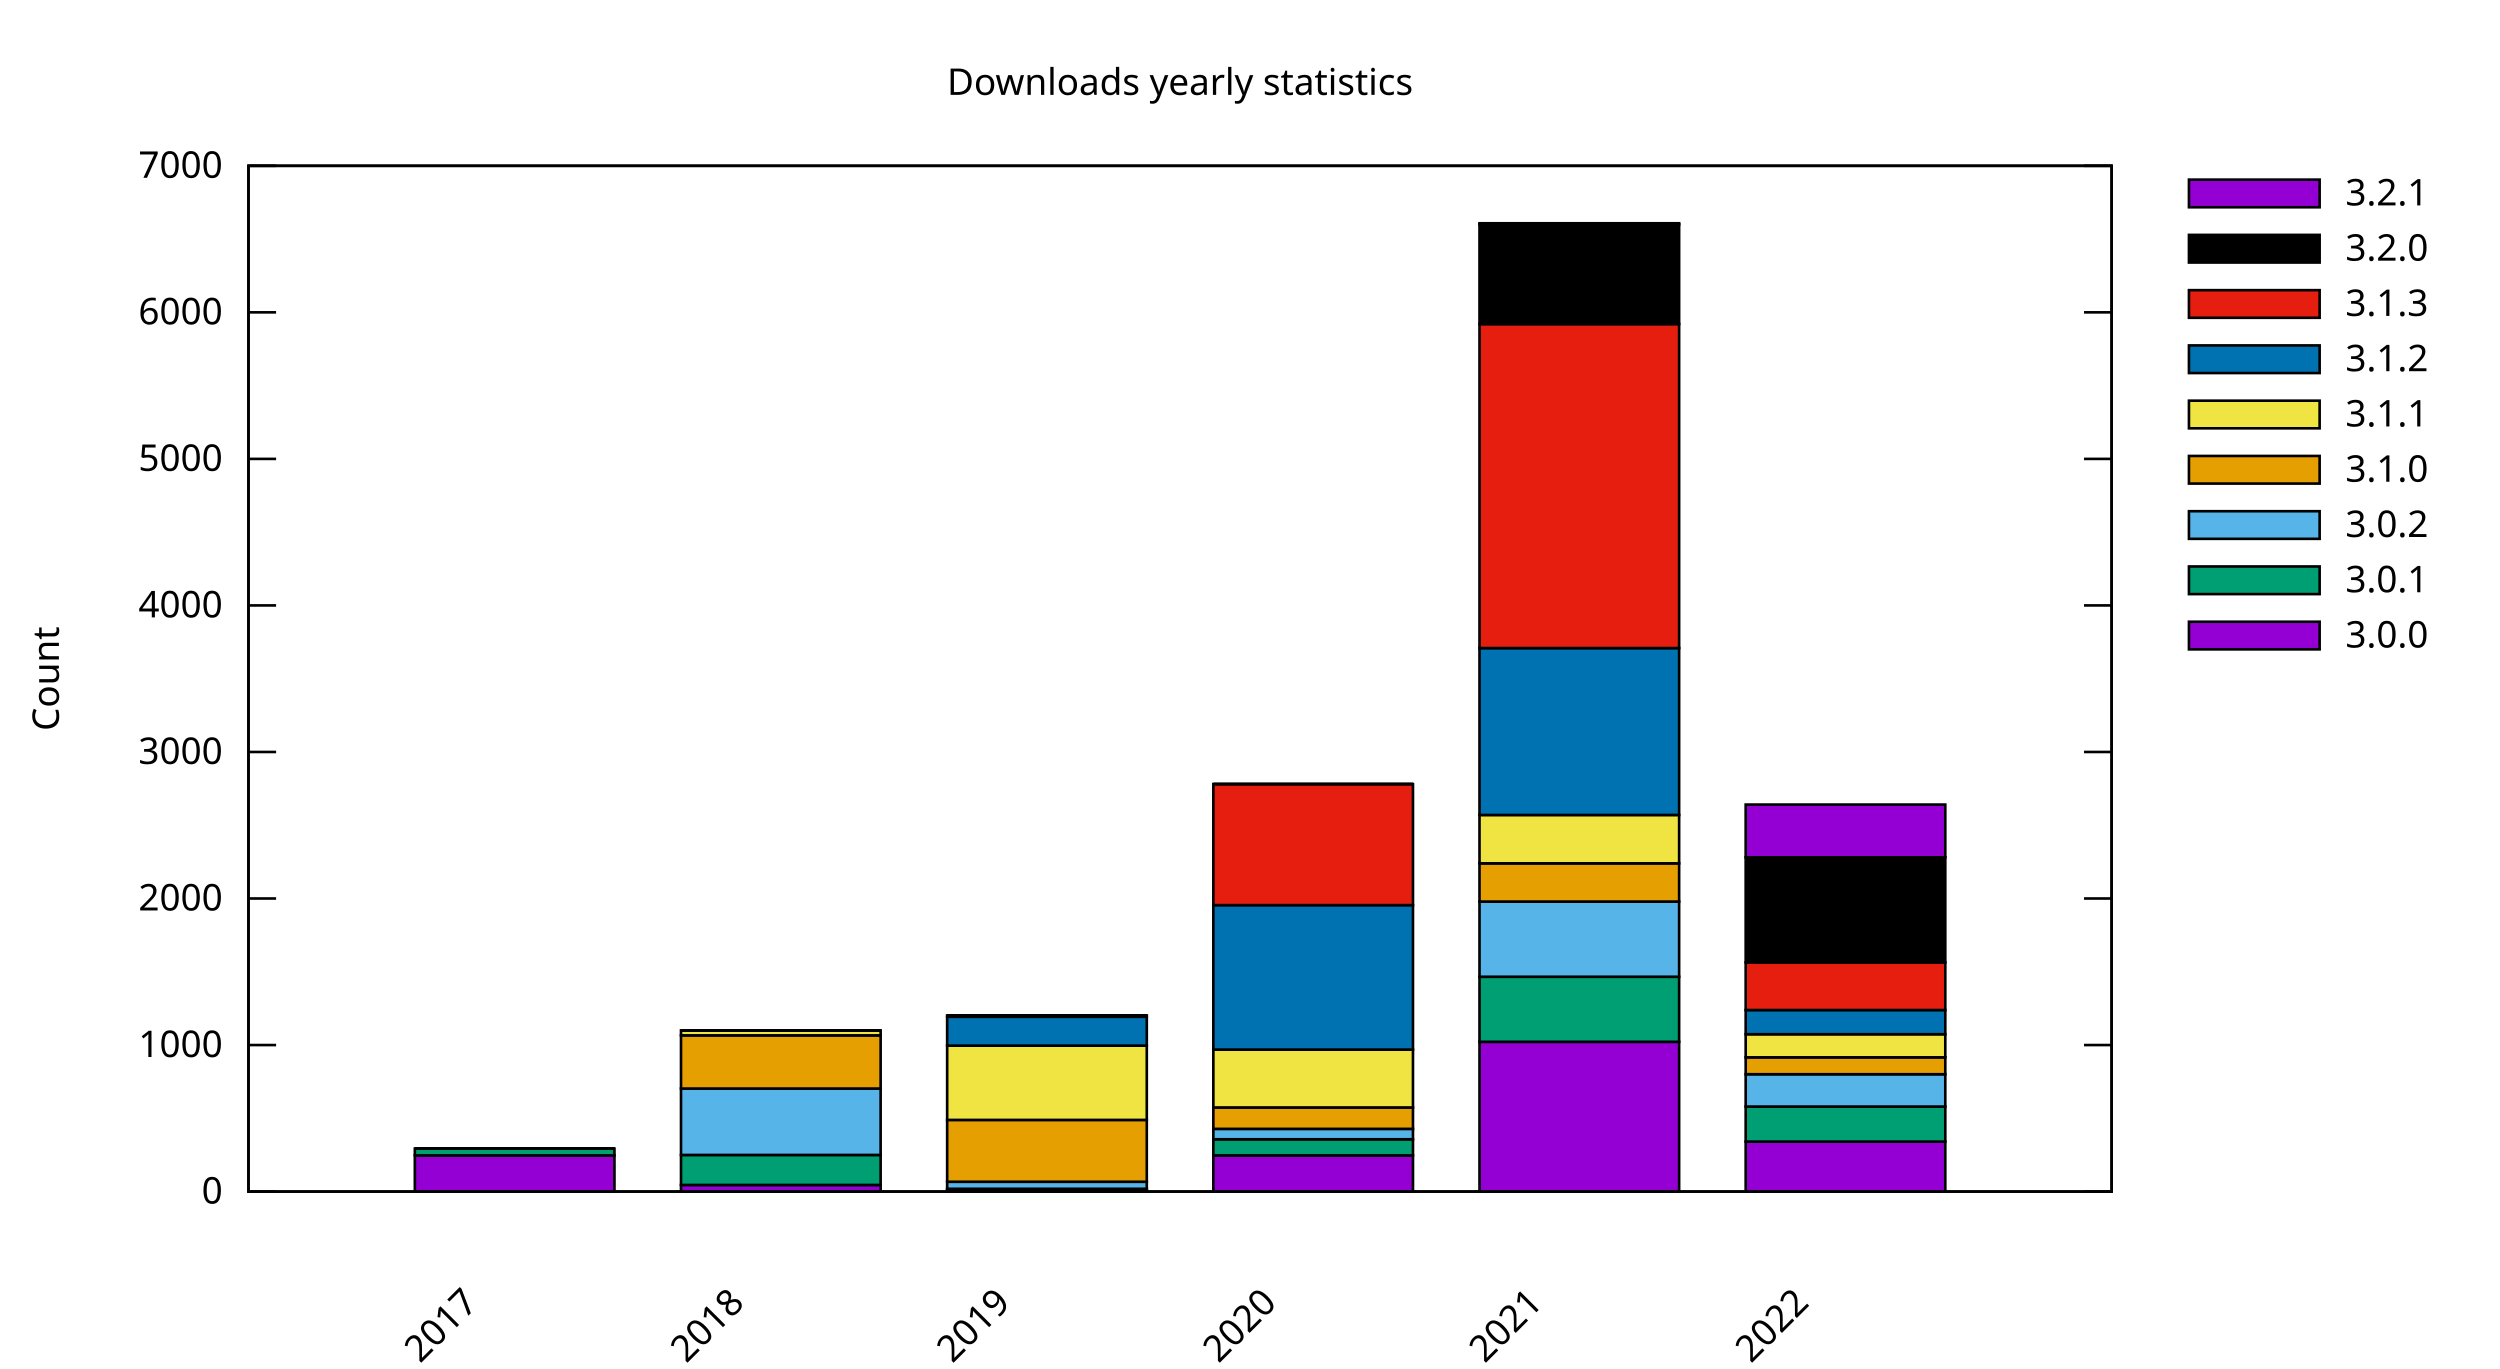
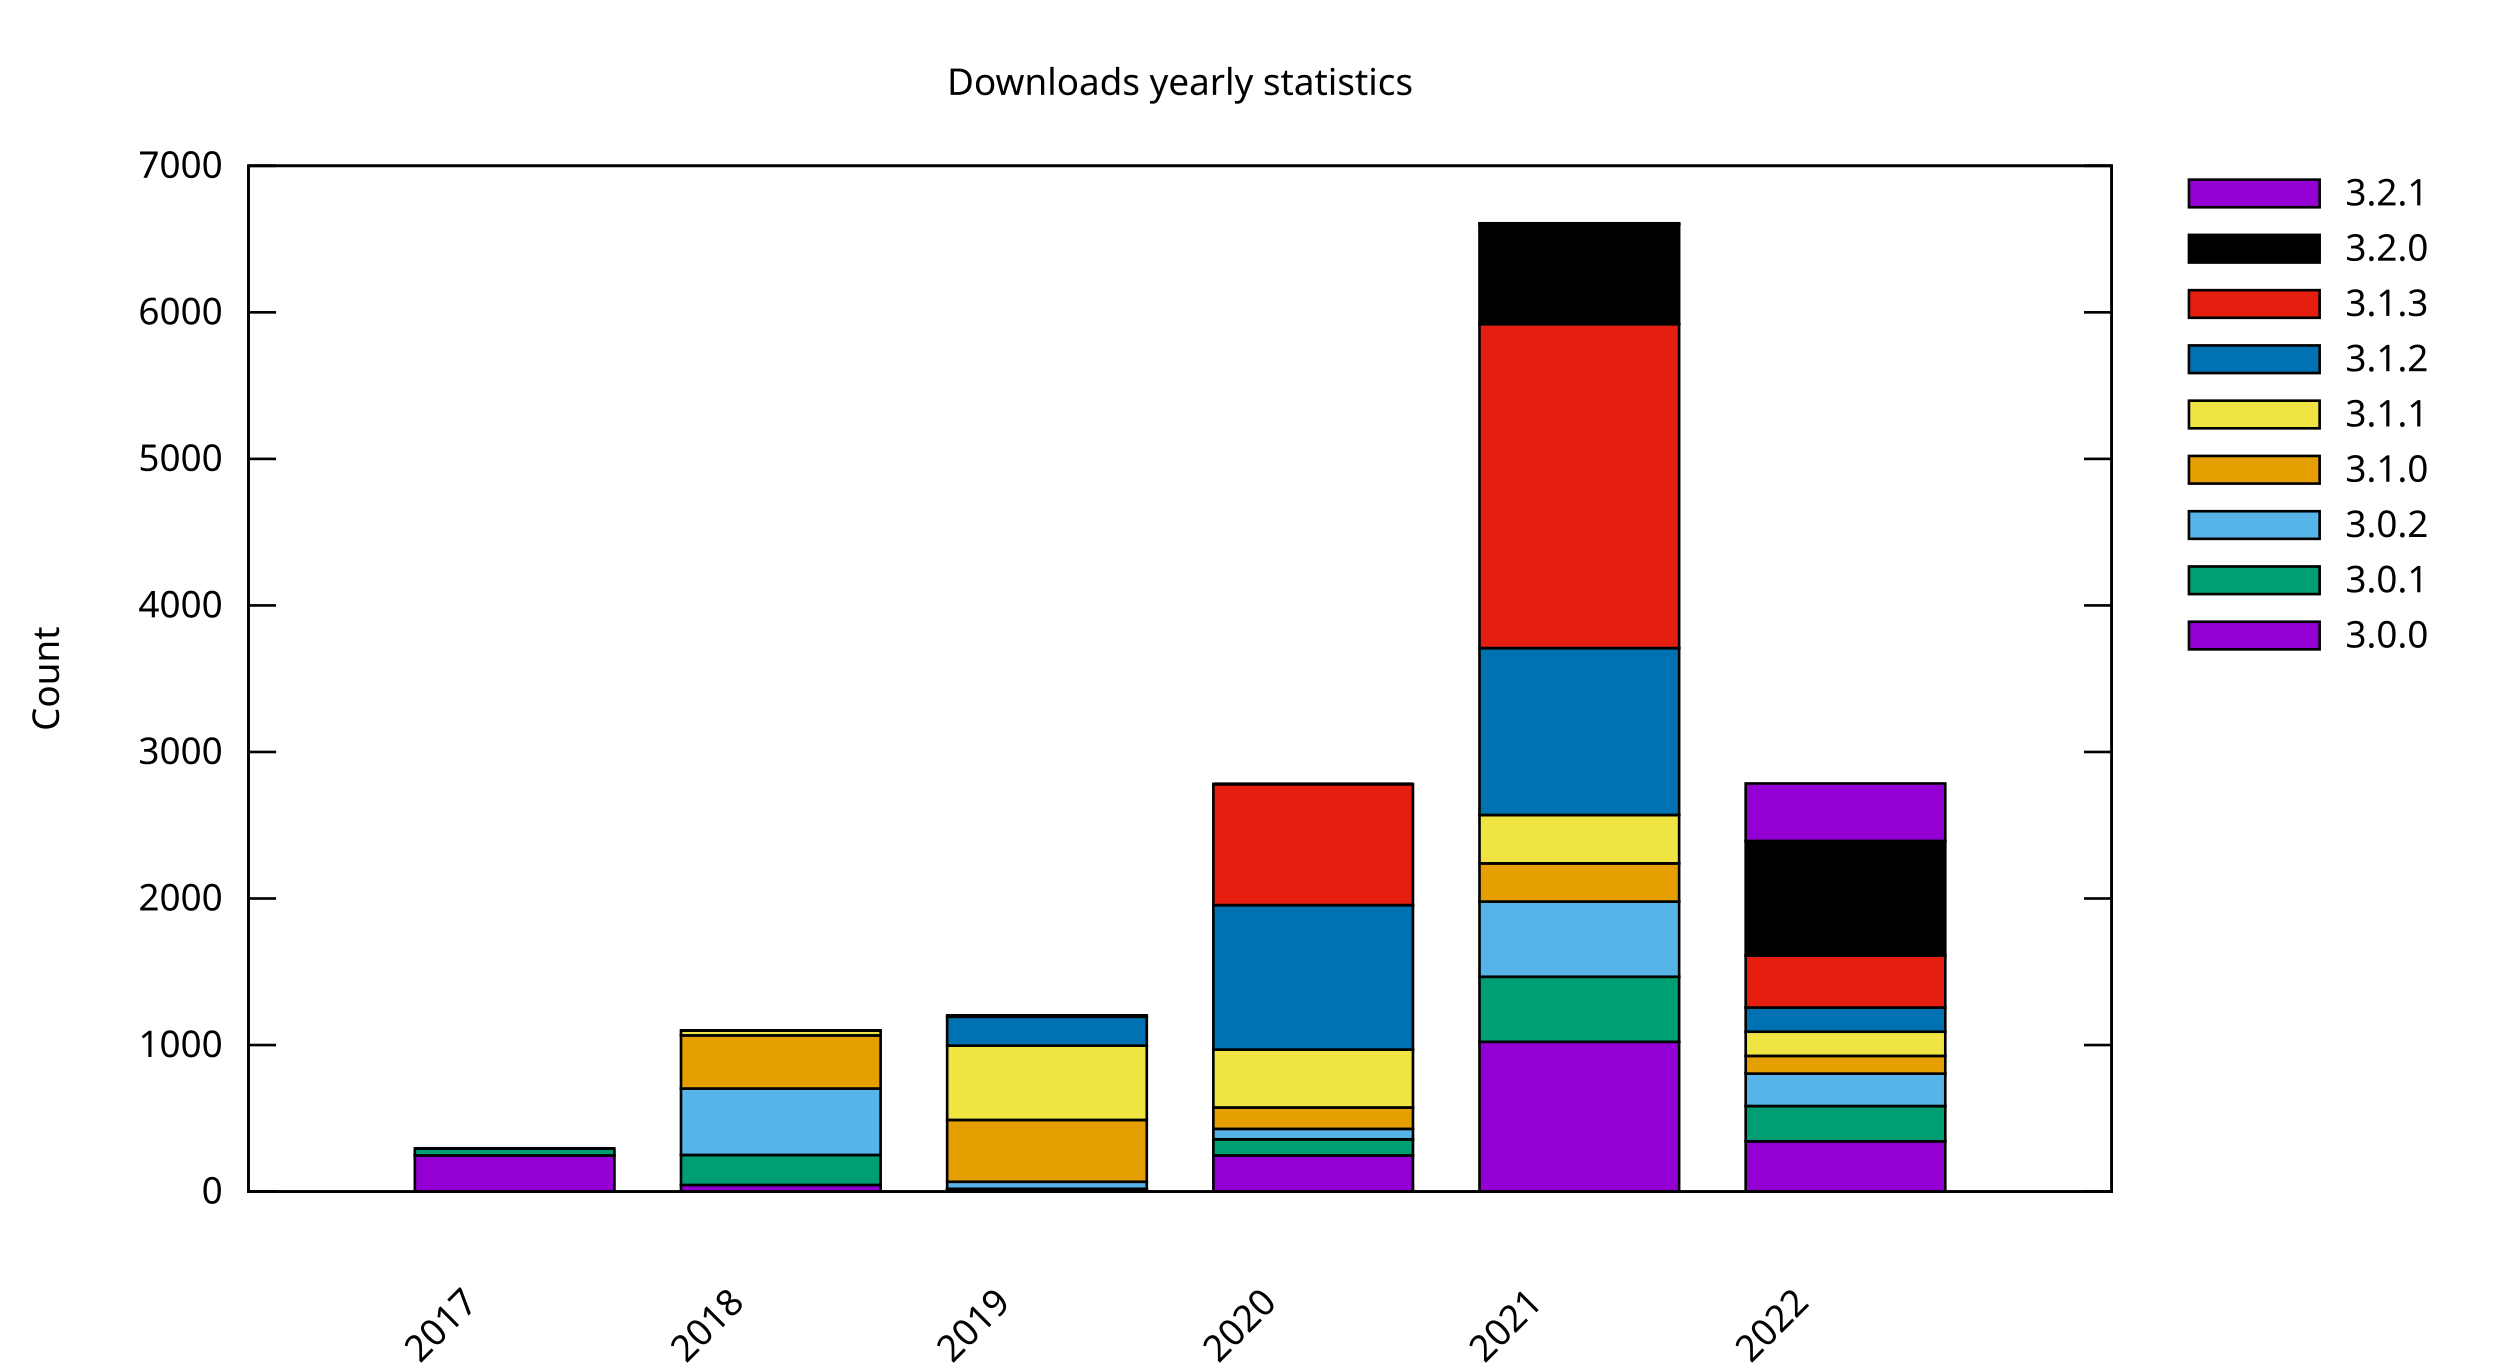
<svg xmlns="http://www.w3.org/2000/svg" xmlns:xlink="http://www.w3.org/1999/xlink" width="950" height="520" viewBox="0 0 950 520">
  <g id="gnuplot_canvas">
    <rect x="0" y="0" width="950" height="520" fill="none" />
    <defs>
      <circle id="gpDot" r="0.5" stroke-width="0.5" stroke="currentColor" />
      <path id="gpPt0" stroke-width="0.190" stroke="currentColor" d="M-1,0 h2 M0,-1 v2" />
      <path id="gpPt1" stroke-width="0.190" stroke="currentColor" d="M-1,-1 L1,1 M1,-1 L-1,1" />
      <path id="gpPt2" stroke-width="0.190" stroke="currentColor" d="M-1,0 L1,0 M0,-1 L0,1 M-1,-1 L1,1 M-1,1 L1,-1" />
      <rect id="gpPt3" stroke-width="0.190" stroke="currentColor" x="-1" y="-1" width="2" height="2" />
      <rect id="gpPt4" stroke-width="0.190" stroke="currentColor" fill="currentColor" x="-1" y="-1" width="2" height="2" />
      <circle id="gpPt5" stroke-width="0.190" stroke="currentColor" cx="0" cy="0" r="1" />
      <use xlink:href="#gpPt5" id="gpPt6" fill="currentColor" stroke="none" />
      <path id="gpPt7" stroke-width="0.190" stroke="currentColor" d="M0,-1.33 L-1.33,0.67 L1.33,0.67 z" />
      <use xlink:href="#gpPt7" id="gpPt8" fill="currentColor" stroke="none" />
      <use xlink:href="#gpPt7" id="gpPt9" stroke="currentColor" transform="rotate(180)" />
      <use xlink:href="#gpPt9" id="gpPt10" fill="currentColor" stroke="none" />
      <use xlink:href="#gpPt3" id="gpPt11" stroke="currentColor" transform="rotate(45)" />
      <use xlink:href="#gpPt11" id="gpPt12" fill="currentColor" stroke="none" />
      <path id="gpPt13" stroke-width="0.190" stroke="currentColor" d="M0,1.330 L1.265,0.411 L0.782,-1.067 L-0.782,-1.076 L-1.265,0.411 z" />
      <use xlink:href="#gpPt13" id="gpPt14" fill="currentColor" stroke="none" />
      <filter id="textbox" filterUnits="objectBoundingBox" x="0" y="0" height="1" width="1">
        <feFlood flood-color="white" flood-opacity="1" result="bgnd" />
        <feComposite in="SourceGraphic" in2="bgnd" operator="atop" />
      </filter>
      <filter id="greybox" filterUnits="objectBoundingBox" x="0" y="0" height="1" width="1">
        <feFlood flood-color="lightgrey" flood-opacity="1" result="grey" />
        <feComposite in="SourceGraphic" in2="grey" operator="atop" />
      </filter>
    </defs>
    <g fill="none" color="white" stroke="currentColor" stroke-width="1.00" stroke-linecap="butt" stroke-linejoin="miter">
</g>
    <g fill="none" color="black" stroke="currentColor" stroke-width="1.00" stroke-linecap="butt" stroke-linejoin="miter">
      <path stroke="black" d="M94.42,452.80 L104.92,452.80 M802.43,452.80 L791.93,452.80  " />
      <g transform="translate(84.63,457.35)" stroke="none" fill="black" font-family="Verdana" font-size="14.00" text-anchor="end">
        <text>
          <tspan font-family="Verdana"> 0</tspan>
        </text>
      </g>
    </g>
    <g fill="none" color="black" stroke="currentColor" stroke-width="1.00" stroke-linecap="butt" stroke-linejoin="miter">
      <path stroke="black" d="M94.42,397.12 L104.92,397.12 M802.43,397.12 L791.93,397.12  " />
      <g transform="translate(84.63,401.67)" stroke="none" fill="black" font-family="Verdana" font-size="14.00" text-anchor="end">
        <text>
          <tspan font-family="Verdana"> 1000</tspan>
        </text>
      </g>
    </g>
    <g fill="none" color="black" stroke="currentColor" stroke-width="1.00" stroke-linecap="butt" stroke-linejoin="miter">
      <path stroke="black" d="M94.42,341.43 L104.92,341.43 M802.43,341.43 L791.93,341.43  " />
      <g transform="translate(84.63,345.98)" stroke="none" fill="black" font-family="Verdana" font-size="14.00" text-anchor="end">
        <text>
          <tspan font-family="Verdana"> 2000</tspan>
        </text>
      </g>
    </g>
    <g fill="none" color="black" stroke="currentColor" stroke-width="1.00" stroke-linecap="butt" stroke-linejoin="miter">
      <path stroke="black" d="M94.42,285.75 L104.92,285.75 M802.43,285.75 L791.93,285.75  " />
      <g transform="translate(84.63,290.30)" stroke="none" fill="black" font-family="Verdana" font-size="14.00" text-anchor="end">
        <text>
          <tspan font-family="Verdana"> 3000</tspan>
        </text>
      </g>
    </g>
    <g fill="none" color="black" stroke="currentColor" stroke-width="1.00" stroke-linecap="butt" stroke-linejoin="miter">
      <path stroke="black" d="M94.42,230.06 L104.92,230.06 M802.43,230.06 L791.93,230.06  " />
      <g transform="translate(84.63,234.61)" stroke="none" fill="black" font-family="Verdana" font-size="14.00" text-anchor="end">
        <text>
          <tspan font-family="Verdana"> 4000</tspan>
        </text>
      </g>
    </g>
    <g fill="none" color="black" stroke="currentColor" stroke-width="1.00" stroke-linecap="butt" stroke-linejoin="miter">
      <path stroke="black" d="M94.42,174.38 L104.92,174.38 M802.43,174.38 L791.93,174.38  " />
      <g transform="translate(84.63,178.93)" stroke="none" fill="black" font-family="Verdana" font-size="14.00" text-anchor="end">
        <text>
          <tspan font-family="Verdana"> 5000</tspan>
        </text>
      </g>
    </g>
    <g fill="none" color="black" stroke="currentColor" stroke-width="1.00" stroke-linecap="butt" stroke-linejoin="miter">
      <path stroke="black" d="M94.42,118.69 L104.92,118.69 M802.43,118.69 L791.93,118.69  " />
      <g transform="translate(84.63,123.24)" stroke="none" fill="black" font-family="Verdana" font-size="14.00" text-anchor="end">
        <text>
          <tspan font-family="Verdana"> 6000</tspan>
        </text>
      </g>
    </g>
    <g fill="none" color="black" stroke="currentColor" stroke-width="1.00" stroke-linecap="butt" stroke-linejoin="miter">
      <path stroke="black" d="M94.42,63.01 L104.92,63.01 M802.43,63.01 L791.93,63.01  " />
      <g transform="translate(84.63,67.56)" stroke="none" fill="black" font-family="Verdana" font-size="14.00" text-anchor="end">
        <text>
          <tspan font-family="Verdana"> 7000</tspan>
        </text>
      </g>
    </g>
    <g fill="none" color="black" stroke="currentColor" stroke-width="1.00" stroke-linecap="butt" stroke-linejoin="miter">
      <path stroke="black" d="M195.56,452.80 M195.56,63.01  " />
      <g transform="translate(159.61,518.31) rotate(-45)" stroke="none" fill="black" font-family="Verdana" font-size="14.00" text-anchor="start">
        <text>
          <tspan font-family="Verdana">2017</tspan>
        </text>
      </g>
    </g>
    <g fill="none" color="black" stroke="currentColor" stroke-width="1.00" stroke-linecap="butt" stroke-linejoin="miter">
      <path stroke="black" d="M296.71,452.80 M296.71,63.01  " />
      <g transform="translate(260.76,518.31) rotate(-45)" stroke="none" fill="black" font-family="Verdana" font-size="14.00" text-anchor="start">
        <text>
          <tspan font-family="Verdana">2018</tspan>
        </text>
      </g>
    </g>
    <g fill="none" color="black" stroke="currentColor" stroke-width="1.00" stroke-linecap="butt" stroke-linejoin="miter">
      <path stroke="black" d="M397.85,452.80 M397.85,63.01  " />
      <g transform="translate(361.90,518.31) rotate(-45)" stroke="none" fill="black" font-family="Verdana" font-size="14.00" text-anchor="start">
        <text>
          <tspan font-family="Verdana">2019</tspan>
        </text>
      </g>
    </g>
    <g fill="none" color="black" stroke="currentColor" stroke-width="1.00" stroke-linecap="butt" stroke-linejoin="miter">
      <path stroke="black" d="M499.00,452.80 M499.00,63.01  " />
      <g transform="translate(463.05,518.31) rotate(-45)" stroke="none" fill="black" font-family="Verdana" font-size="14.00" text-anchor="start">
        <text>
          <tspan font-family="Verdana">2020</tspan>
        </text>
      </g>
    </g>
    <g fill="none" color="black" stroke="currentColor" stroke-width="1.00" stroke-linecap="butt" stroke-linejoin="miter">
      <path stroke="black" d="M600.14,452.80 M600.14,63.01  " />
      <g transform="translate(564.19,518.31) rotate(-45)" stroke="none" fill="black" font-family="Verdana" font-size="14.00" text-anchor="start">
        <text>
          <tspan font-family="Verdana">2021</tspan>
        </text>
      </g>
    </g>
    <g fill="none" color="black" stroke="currentColor" stroke-width="1.00" stroke-linecap="butt" stroke-linejoin="miter">
      <path stroke="black" d="M701.29,452.80 M701.29,63.01  " />
      <g transform="translate(665.34,518.31) rotate(-45)" stroke="none" fill="black" font-family="Verdana" font-size="14.00" text-anchor="start">
        <text>
          <tspan font-family="Verdana">2022</tspan>
        </text>
      </g>
    </g>
    <g fill="none" color="black" stroke="currentColor" stroke-width="1.00" stroke-linecap="butt" stroke-linejoin="miter">
</g>
    <g fill="none" color="black" stroke="currentColor" stroke-width="1.00" stroke-linecap="butt" stroke-linejoin="miter">
      <path stroke="black" d="M94.42,63.01 L94.42,452.80 L802.43,452.80 L802.43,63.01 L94.42,63.01 Z  " />
    </g>
    <g fill="none" color="black" stroke="currentColor" stroke-width="1.00" stroke-linecap="butt" stroke-linejoin="miter">
      <g transform="translate(22.38,257.91) rotate(270)" stroke="none" fill="black" font-family="Verdana" font-size="14.00" text-anchor="middle">
        <text>
          <tspan font-family="Verdana">Count</tspan>
        </text>
      </g>
    </g>
    <g fill="none" color="black" stroke="currentColor" stroke-width="1.00" stroke-linecap="butt" stroke-linejoin="miter">
      <g transform="translate(448.42,509.85)" stroke="none" fill="black" font-family="Verdana" font-size="14.00" text-anchor="middle">
        <text>
          <tspan font-family="Verdana"> </tspan>
        </text>
      </g>
    </g>
    <g fill="none" color="black" stroke="currentColor" stroke-width="1.00" stroke-linecap="butt" stroke-linejoin="miter">
</g>
    <g id="gnuplot_plot_1">
      <g fill="none" color="black" stroke="currentColor" stroke-width="1.00" stroke-linecap="butt" stroke-linejoin="miter">
        <g transform="translate(891.25,246.06)" stroke="none" fill="black" font-family="Verdana" font-size="14.00" text-anchor="start">
          <text>
            <tspan font-family="Verdana">3.0.0</tspan>
          </text>
        </g>
      </g>
      <g fill="none" color="black" stroke="currentColor" stroke-width="1.00" stroke-linecap="butt" stroke-linejoin="miter">
        <g stroke="none" shape-rendering="crispEdges">
          <polygon fill="rgb(148,   0, 211)" points="831.80,246.76 881.46,246.76 881.46,236.26 831.80,236.26 " />
        </g>
        <path stroke="black" d="M831.80,246.76 L881.46,246.76 L881.46,236.26 L831.80,236.26 L831.80,246.76 Z  " />
      </g>
      <g fill="none" color="black" stroke="currentColor" stroke-width="1.00" stroke-linecap="butt" stroke-linejoin="miter">
        <g stroke="none" shape-rendering="crispEdges">
          <polygon fill="rgb(148,   0, 211)" points="157.64,452.80 233.50,452.80 233.50,439.04 157.64,439.04 " />
        </g>
        <path stroke="black" d="M157.64,452.80 L157.64,439.05 L233.49,439.05 L233.49,452.80 L157.64,452.80 Z  " />
      </g>
      <g fill="none" color="black" stroke="currentColor" stroke-width="1.00" stroke-linecap="butt" stroke-linejoin="miter">
        <g stroke="none" shape-rendering="crispEdges">
          <polygon fill="rgb(148,   0, 211)" points="258.78,452.80 334.65,452.80 334.65,450.28 258.78,450.28 " />
        </g>
        <path stroke="black" d="M258.78,452.80 L258.78,450.29 L334.64,450.29 L334.64,452.80 L258.78,452.80 Z  " />
      </g>
      <g fill="none" color="black" stroke="currentColor" stroke-width="1.00" stroke-linecap="butt" stroke-linejoin="miter">
        <g stroke="none" shape-rendering="crispEdges">
          <polygon fill="rgb(148,   0, 211)" points="359.92,452.80 435.79,452.80 435.79,452.23 359.92,452.23 " />
        </g>
        <path stroke="black" d="M359.92,452.80 L359.92,452.24 L435.78,452.24 L435.78,452.80 L359.92,452.80 Z  " />
      </g>
      <g fill="none" color="black" stroke="currentColor" stroke-width="1.00" stroke-linecap="butt" stroke-linejoin="miter">
        <g stroke="none" shape-rendering="crispEdges">
          <polygon fill="rgb(148,   0, 211)" points="461.07,452.80 536.94,452.80 536.94,439.04 461.07,439.04 " />
        </g>
        <path stroke="black" d="M461.07,452.80 L461.07,439.05 L536.93,439.05 L536.93,452.80 L461.07,452.80 Z  " />
      </g>
      <g fill="none" color="black" stroke="currentColor" stroke-width="1.00" stroke-linecap="butt" stroke-linejoin="miter">
        <g stroke="none" shape-rendering="crispEdges">
          <polygon fill="rgb(148,   0, 211)" points="562.21,452.80 638.08,452.80 638.08,395.88 562.21,395.88 " />
        </g>
        <path stroke="black" d="M562.21,452.80 L562.21,395.89 L638.07,395.89 L638.07,452.80 L562.21,452.80 Z  " />
      </g>
      <g fill="none" color="black" stroke="currentColor" stroke-width="1.00" stroke-linecap="butt" stroke-linejoin="miter">
        <g stroke="none" shape-rendering="crispEdges">
-           <polygon fill="rgb(148,   0, 211)" points="663.36,452.80 739.22,452.80 739.22,433.80 663.36,433.80 " />
-         </g>
-         <path stroke="black" d="M663.36,452.80 L663.36,433.81 L739.21,433.81 L739.21,452.80 L663.36,452.80 Z  " />
+           <polygon fill="rgb(148,   0, 211)" points="663.36,452.80 739.22,452.80 739.22,433.69 663.36,433.69 " />
+         </g>
+         <path stroke="black" d="M663.36,452.80 L663.36,433.70 L739.21,433.70 L739.21,452.80 L663.36,452.80 Z  " />
      </g>
      <g fill="none" color="black" stroke="currentColor" stroke-width="1.00" stroke-linecap="butt" stroke-linejoin="miter">
</g>
    </g>
    <g id="gnuplot_plot_2">
      <g fill="none" color="black" stroke="currentColor" stroke-width="1.00" stroke-linecap="butt" stroke-linejoin="miter">
        <g transform="translate(891.25,225.06)" stroke="none" fill="black" font-family="Verdana" font-size="14.00" text-anchor="start">
          <text>
            <tspan font-family="Verdana">3.0.1</tspan>
          </text>
        </g>
      </g>
      <g fill="none" color="black" stroke="currentColor" stroke-width="1.00" stroke-linecap="butt" stroke-linejoin="miter">
        <g stroke="none" shape-rendering="crispEdges">
          <polygon fill="rgb(  0, 158, 115)" points="831.80,225.76 881.46,225.76 881.46,215.26 831.80,215.26 " />
        </g>
        <path stroke="black" d="M831.80,225.76 L881.46,225.76 L881.46,215.26 L831.80,215.26 L831.80,225.76 Z  " />
      </g>
      <g fill="none" color="black" stroke="currentColor" stroke-width="1.00" stroke-linecap="butt" stroke-linejoin="miter">
        <g stroke="none" shape-rendering="crispEdges">
          <polygon fill="rgb(  0, 158, 115)" points="157.64,439.05 233.50,439.05 233.50,436.47 157.64,436.47 " />
        </g>
        <path stroke="black" d="M157.64,439.05 L157.64,436.48 L233.49,436.48 L233.49,439.05 L157.64,439.05 Z  " />
      </g>
      <g fill="none" color="black" stroke="currentColor" stroke-width="1.00" stroke-linecap="butt" stroke-linejoin="miter">
        <g stroke="none" shape-rendering="crispEdges">
          <polygon fill="rgb(  0, 158, 115)" points="258.78,450.29 334.65,450.29 334.65,438.87 258.78,438.87 " />
        </g>
        <path stroke="black" d="M258.78,450.29 L258.78,438.88 L334.64,438.88 L334.64,450.29 L258.78,450.29 Z  " />
      </g>
      <g fill="none" color="black" stroke="currentColor" stroke-width="1.00" stroke-linecap="butt" stroke-linejoin="miter">
        <g stroke="none" shape-rendering="crispEdges">
          <polygon fill="rgb(  0, 158, 115)" points="359.92,452.24 435.79,452.24 435.79,451.73 359.92,451.73 " />
        </g>
        <path stroke="black" d="M359.92,452.24 L359.92,451.74 L435.78,451.74 L435.78,452.24 L359.92,452.24 Z  " />
      </g>
      <g fill="none" color="black" stroke="currentColor" stroke-width="1.00" stroke-linecap="butt" stroke-linejoin="miter">
        <g stroke="none" shape-rendering="crispEdges">
          <polygon fill="rgb(  0, 158, 115)" points="461.07,439.05 536.94,439.05 536.94,432.91 461.07,432.91 " />
        </g>
        <path stroke="black" d="M461.07,439.05 L461.07,432.92 L536.93,432.92 L536.93,439.05 L461.07,439.05 Z  " />
      </g>
      <g fill="none" color="black" stroke="currentColor" stroke-width="1.00" stroke-linecap="butt" stroke-linejoin="miter">
        <g stroke="none" shape-rendering="crispEdges">
          <polygon fill="rgb(  0, 158, 115)" points="562.21,395.89 638.08,395.89 638.08,371.16 562.21,371.16 " />
        </g>
        <path stroke="black" d="M562.21,395.89 L562.21,371.17 L638.07,371.17 L638.07,395.89 L562.21,395.89 Z  " />
      </g>
      <g fill="none" color="black" stroke="currentColor" stroke-width="1.00" stroke-linecap="butt" stroke-linejoin="miter">
        <g stroke="none" shape-rendering="crispEdges">
-           <polygon fill="rgb(  0, 158, 115)" points="663.36,433.81 739.22,433.81 739.22,420.49 663.36,420.49 " />
-         </g>
-         <path stroke="black" d="M663.36,433.81 L663.36,420.50 L739.21,420.50 L739.21,433.81 L663.36,433.81 Z  " />
+           <polygon fill="rgb(  0, 158, 115)" points="663.36,433.70 739.22,433.70 739.22,420.27 663.36,420.27 " />
+         </g>
+         <path stroke="black" d="M663.36,433.70 L663.36,420.28 L739.21,420.28 L739.21,433.70 L663.36,433.70 Z  " />
      </g>
      <g fill="none" color="black" stroke="currentColor" stroke-width="1.00" stroke-linecap="butt" stroke-linejoin="miter">
</g>
    </g>
    <g id="gnuplot_plot_3">
      <g fill="none" color="black" stroke="currentColor" stroke-width="1.00" stroke-linecap="butt" stroke-linejoin="miter">
        <g transform="translate(891.25,204.06)" stroke="none" fill="black" font-family="Verdana" font-size="14.00" text-anchor="start">
          <text>
            <tspan font-family="Verdana">3.0.2</tspan>
          </text>
        </g>
      </g>
      <g fill="none" color="black" stroke="currentColor" stroke-width="1.00" stroke-linecap="butt" stroke-linejoin="miter">
        <g stroke="none" shape-rendering="crispEdges">
          <polygon fill="rgb( 86, 180, 233)" points="831.80,204.76 881.46,204.76 881.46,194.26 831.80,194.26 " />
        </g>
        <path stroke="black" d="M831.80,204.76 L881.46,204.76 L881.46,194.26 L831.80,194.26 L831.80,204.76 Z  " />
      </g>
      <g fill="none" color="black" stroke="currentColor" stroke-width="1.00" stroke-linecap="butt" stroke-linejoin="miter">
        <g stroke="none" shape-rendering="crispEdges">
          <polygon fill="rgb( 86, 180, 233)" points="157.64,436.48 233.50,436.48 233.50,436.47 157.64,436.47 " />
        </g>
        <path stroke="black" d="M157.64,436.48 L233.49,436.48 L157.64,436.48 Z  " />
      </g>
      <g fill="none" color="black" stroke="currentColor" stroke-width="1.00" stroke-linecap="butt" stroke-linejoin="miter">
        <g stroke="none" shape-rendering="crispEdges">
          <polygon fill="rgb( 86, 180, 233)" points="258.78,438.88 334.65,438.88 334.65,413.64 258.78,413.64 " />
        </g>
        <path stroke="black" d="M258.78,438.88 L258.78,413.65 L334.64,413.65 L334.64,438.88 L258.78,438.88 Z  " />
      </g>
      <g fill="none" color="black" stroke="currentColor" stroke-width="1.00" stroke-linecap="butt" stroke-linejoin="miter">
        <g stroke="none" shape-rendering="crispEdges">
          <polygon fill="rgb( 86, 180, 233)" points="359.92,451.74 435.79,451.74 435.79,449.06 359.92,449.06 " />
        </g>
        <path stroke="black" d="M359.92,451.74 L359.92,449.07 L435.78,449.07 L435.78,451.74 L359.92,451.74 Z  " />
      </g>
      <g fill="none" color="black" stroke="currentColor" stroke-width="1.00" stroke-linecap="butt" stroke-linejoin="miter">
        <g stroke="none" shape-rendering="crispEdges">
          <polygon fill="rgb( 86, 180, 233)" points="461.07,432.92 536.94,432.92 536.94,428.96 461.07,428.96 " />
        </g>
        <path stroke="black" d="M461.07,432.92 L461.07,428.97 L536.93,428.97 L536.93,432.92 L461.07,432.92 Z  " />
      </g>
      <g fill="none" color="black" stroke="currentColor" stroke-width="1.00" stroke-linecap="butt" stroke-linejoin="miter">
        <g stroke="none" shape-rendering="crispEdges">
          <polygon fill="rgb( 86, 180, 233)" points="562.21,371.17 638.08,371.17 638.08,342.59 562.21,342.59 " />
        </g>
        <path stroke="black" d="M562.21,371.17 L562.21,342.60 L638.07,342.60 L638.07,371.17 L562.21,371.17 Z  " />
      </g>
      <g fill="none" color="black" stroke="currentColor" stroke-width="1.00" stroke-linecap="butt" stroke-linejoin="miter">
        <g stroke="none" shape-rendering="crispEdges">
-           <polygon fill="rgb( 86, 180, 233)" points="663.36,420.50 739.22,420.50 739.22,408.19 663.36,408.19 " />
-         </g>
-         <path stroke="black" d="M663.36,420.50 L663.36,408.20 L739.21,408.20 L739.21,420.50 L663.36,420.50 Z  " />
+           <polygon fill="rgb( 86, 180, 233)" points="663.36,420.28 739.22,420.28 739.22,407.96 663.36,407.96 " />
+         </g>
+         <path stroke="black" d="M663.36,420.28 L663.36,407.97 L739.21,407.97 L739.21,420.28 L663.36,420.28 Z  " />
      </g>
      <g fill="none" color="black" stroke="currentColor" stroke-width="1.00" stroke-linecap="butt" stroke-linejoin="miter">
</g>
    </g>
    <g id="gnuplot_plot_4">
      <g fill="none" color="black" stroke="currentColor" stroke-width="1.00" stroke-linecap="butt" stroke-linejoin="miter">
        <g transform="translate(891.25,183.06)" stroke="none" fill="black" font-family="Verdana" font-size="14.00" text-anchor="start">
          <text>
            <tspan font-family="Verdana">3.1.0</tspan>
          </text>
        </g>
      </g>
      <g fill="none" color="black" stroke="currentColor" stroke-width="1.00" stroke-linecap="butt" stroke-linejoin="miter">
        <g stroke="none" shape-rendering="crispEdges">
          <polygon fill="rgb(230, 159,   0)" points="831.80,183.76 881.46,183.76 881.46,173.26 831.80,173.26 " />
        </g>
        <path stroke="black" d="M831.80,183.76 L881.46,183.76 L881.46,173.26 L831.80,173.26 L831.80,183.76 Z  " />
      </g>
      <g fill="none" color="black" stroke="currentColor" stroke-width="1.00" stroke-linecap="butt" stroke-linejoin="miter">
        <g stroke="none" shape-rendering="crispEdges">
          <polygon fill="rgb(230, 159,   0)" points="157.64,436.48 233.50,436.48 233.50,436.47 157.64,436.47 " />
        </g>
        <path stroke="black" d="M157.64,436.48 L233.49,436.48 L157.64,436.48 Z  " />
      </g>
      <g fill="none" color="black" stroke="currentColor" stroke-width="1.00" stroke-linecap="butt" stroke-linejoin="miter">
        <g stroke="none" shape-rendering="crispEdges">
          <polygon fill="rgb(230, 159,   0)" points="258.78,413.65 334.65,413.65 334.65,393.43 258.78,393.43 " />
        </g>
        <path stroke="black" d="M258.78,413.65 L258.78,393.44 L334.64,393.44 L334.64,413.65 L258.78,413.65 Z  " />
      </g>
      <g fill="none" color="black" stroke="currentColor" stroke-width="1.00" stroke-linecap="butt" stroke-linejoin="miter">
        <g stroke="none" shape-rendering="crispEdges">
          <polygon fill="rgb(230, 159,   0)" points="359.92,449.07 435.79,449.07 435.79,425.56 359.92,425.56 " />
        </g>
        <path stroke="black" d="M359.92,449.07 L359.92,425.57 L435.78,425.57 L435.78,449.07 L359.92,449.07 Z  " />
      </g>
      <g fill="none" color="black" stroke="currentColor" stroke-width="1.00" stroke-linecap="butt" stroke-linejoin="miter">
        <g stroke="none" shape-rendering="crispEdges">
          <polygon fill="rgb(230, 159,   0)" points="461.07,428.97 536.94,428.97 536.94,420.83 461.07,420.83 " />
        </g>
        <path stroke="black" d="M461.07,428.97 L461.07,420.84 L536.93,420.84 L536.93,428.97 L461.07,428.97 Z  " />
      </g>
      <g fill="none" color="black" stroke="currentColor" stroke-width="1.00" stroke-linecap="butt" stroke-linejoin="miter">
        <g stroke="none" shape-rendering="crispEdges">
          <polygon fill="rgb(230, 159,   0)" points="562.21,342.60 638.08,342.60 638.08,328.06 562.21,328.06 " />
        </g>
        <path stroke="black" d="M562.21,342.60 L562.21,328.07 L638.07,328.07 L638.07,342.60 L562.21,342.60 Z  " />
      </g>
      <g fill="none" color="black" stroke="currentColor" stroke-width="1.00" stroke-linecap="butt" stroke-linejoin="miter">
        <g stroke="none" shape-rendering="crispEdges">
-           <polygon fill="rgb(230, 159,   0)" points="663.36,408.20 739.22,408.20 739.22,401.78 663.36,401.78 " />
-         </g>
-         <path stroke="black" d="M663.36,408.20 L663.36,401.79 L739.21,401.79 L739.21,408.20 L663.36,408.20 Z  " />
+           <polygon fill="rgb(230, 159,   0)" points="663.36,407.97 739.22,407.97 739.22,401.23 663.36,401.23 " />
+         </g>
+         <path stroke="black" d="M663.36,407.97 L663.36,401.24 L739.21,401.24 L739.21,407.97 L663.36,407.97 Z  " />
      </g>
      <g fill="none" color="black" stroke="currentColor" stroke-width="1.00" stroke-linecap="butt" stroke-linejoin="miter">
</g>
    </g>
    <g id="gnuplot_plot_5">
      <g fill="none" color="black" stroke="currentColor" stroke-width="1.00" stroke-linecap="butt" stroke-linejoin="miter">
        <g transform="translate(891.25,162.06)" stroke="none" fill="black" font-family="Verdana" font-size="14.00" text-anchor="start">
          <text>
            <tspan font-family="Verdana">3.1.1</tspan>
          </text>
        </g>
      </g>
      <g fill="none" color="black" stroke="currentColor" stroke-width="1.00" stroke-linecap="butt" stroke-linejoin="miter">
        <g stroke="none" shape-rendering="crispEdges">
          <polygon fill="rgb(240, 228,  66)" points="831.80,162.76 881.46,162.76 881.46,152.26 831.80,152.26 " />
        </g>
        <path stroke="black" d="M831.80,162.76 L881.46,162.76 L881.46,152.26 L831.80,152.26 L831.80,162.76 Z  " />
      </g>
      <g fill="none" color="black" stroke="currentColor" stroke-width="1.00" stroke-linecap="butt" stroke-linejoin="miter">
        <g stroke="none" shape-rendering="crispEdges">
          <polygon fill="rgb(240, 228,  66)" points="157.64,436.48 233.50,436.48 233.50,436.47 157.64,436.47 " />
        </g>
        <path stroke="black" d="M157.64,436.48 L233.49,436.48 L157.64,436.48 Z  " />
      </g>
      <g fill="none" color="black" stroke="currentColor" stroke-width="1.00" stroke-linecap="butt" stroke-linejoin="miter">
        <g stroke="none" shape-rendering="crispEdges">
          <polygon fill="rgb(240, 228,  66)" points="258.78,393.44 334.65,393.44 334.65,391.54 258.78,391.54 " />
        </g>
        <path stroke="black" d="M258.78,393.44 L258.78,391.55 L334.64,391.55 L334.64,393.44 L258.78,393.44 Z  " />
      </g>
      <g fill="none" color="black" stroke="currentColor" stroke-width="1.00" stroke-linecap="butt" stroke-linejoin="miter">
        <g stroke="none" shape-rendering="crispEdges">
          <polygon fill="rgb(240, 228,  66)" points="359.92,425.57 435.79,425.57 435.79,397.33 359.92,397.33 " />
        </g>
        <path stroke="black" d="M359.92,425.57 L359.92,397.34 L435.78,397.34 L435.78,425.57 L359.92,425.57 Z  " />
      </g>
      <g fill="none" color="black" stroke="currentColor" stroke-width="1.00" stroke-linecap="butt" stroke-linejoin="miter">
        <g stroke="none" shape-rendering="crispEdges">
          <polygon fill="rgb(240, 228,  66)" points="461.07,420.84 536.94,420.84 536.94,398.83 461.07,398.83 " />
        </g>
        <path stroke="black" d="M461.07,420.84 L461.07,398.84 L536.93,398.84 L536.93,420.84 L461.07,420.84 Z  " />
      </g>
      <g fill="none" color="black" stroke="currentColor" stroke-width="1.00" stroke-linecap="butt" stroke-linejoin="miter">
        <g stroke="none" shape-rendering="crispEdges">
          <polygon fill="rgb(240, 228,  66)" points="562.21,328.07 638.08,328.07 638.08,309.68 562.21,309.68 " />
        </g>
        <path stroke="black" d="M562.21,328.07 L562.21,309.69 L638.07,309.69 L638.07,328.07 L562.21,328.07 Z  " />
      </g>
      <g fill="none" color="black" stroke="currentColor" stroke-width="1.00" stroke-linecap="butt" stroke-linejoin="miter">
        <g stroke="none" shape-rendering="crispEdges">
-           <polygon fill="rgb(240, 228,  66)" points="663.36,401.79 739.22,401.79 739.22,392.99 663.36,392.99 " />
-         </g>
-         <path stroke="black" d="M663.36,401.79 L663.36,393.00 L739.21,393.00 L739.21,401.79 L663.36,401.79 Z  " />
+           <polygon fill="rgb(240, 228,  66)" points="663.36,401.24 739.22,401.24 739.22,392.04 663.36,392.04 " />
+         </g>
+         <path stroke="black" d="M663.36,401.24 L663.36,392.05 L739.21,392.05 L739.21,401.24 L663.36,401.24 Z  " />
      </g>
      <g fill="none" color="black" stroke="currentColor" stroke-width="1.00" stroke-linecap="butt" stroke-linejoin="miter">
</g>
    </g>
    <g id="gnuplot_plot_6">
      <g fill="none" color="black" stroke="currentColor" stroke-width="1.00" stroke-linecap="butt" stroke-linejoin="miter">
        <g transform="translate(891.25,141.06)" stroke="none" fill="black" font-family="Verdana" font-size="14.00" text-anchor="start">
          <text>
            <tspan font-family="Verdana">3.1.2</tspan>
          </text>
        </g>
      </g>
      <g fill="none" color="black" stroke="currentColor" stroke-width="1.00" stroke-linecap="butt" stroke-linejoin="miter">
        <g stroke="none" shape-rendering="crispEdges">
          <polygon fill="rgb(  0, 114, 178)" points="831.80,141.76 881.46,141.76 881.46,131.26 831.80,131.26 " />
        </g>
        <path stroke="black" d="M831.80,141.76 L881.46,141.76 L881.46,131.26 L831.80,131.26 L831.80,141.76 Z  " />
      </g>
      <g fill="none" color="black" stroke="currentColor" stroke-width="1.00" stroke-linecap="butt" stroke-linejoin="miter">
        <g stroke="none" shape-rendering="crispEdges">
          <polygon fill="rgb(  0, 114, 178)" points="157.64,436.48 233.50,436.48 233.50,436.47 157.64,436.47 " />
        </g>
        <path stroke="black" d="M157.64,436.48 L233.49,436.48 L157.64,436.48 Z  " />
      </g>
      <g fill="none" color="black" stroke="currentColor" stroke-width="1.00" stroke-linecap="butt" stroke-linejoin="miter">
        <g stroke="none" shape-rendering="crispEdges">
          <polygon fill="rgb(  0, 114, 178)" points="258.78,391.55 334.65,391.55 334.65,391.54 258.78,391.54 " />
        </g>
        <path stroke="black" d="M258.78,391.55 L334.64,391.55 L258.78,391.55 Z  " />
      </g>
      <g fill="none" color="black" stroke="currentColor" stroke-width="1.00" stroke-linecap="butt" stroke-linejoin="miter">
        <g stroke="none" shape-rendering="crispEdges">
          <polygon fill="rgb(  0, 114, 178)" points="359.92,397.34 435.79,397.34 435.79,386.36 359.92,386.36 " />
        </g>
        <path stroke="black" d="M359.92,397.34 L359.92,386.37 L435.78,386.37 L435.78,397.34 L359.92,397.34 Z  " />
      </g>
      <g fill="none" color="black" stroke="currentColor" stroke-width="1.00" stroke-linecap="butt" stroke-linejoin="miter">
        <g stroke="none" shape-rendering="crispEdges">
          <polygon fill="rgb(  0, 114, 178)" points="461.07,398.84 536.94,398.84 536.94,343.93 461.07,343.93 " />
        </g>
        <path stroke="black" d="M461.07,398.84 L461.07,343.94 L536.93,343.94 L536.93,398.84 L461.07,398.84 Z  " />
      </g>
      <g fill="none" color="black" stroke="currentColor" stroke-width="1.00" stroke-linecap="butt" stroke-linejoin="miter">
        <g stroke="none" shape-rendering="crispEdges">
          <polygon fill="rgb(  0, 114, 178)" points="562.21,309.69 638.08,309.69 638.08,246.26 562.21,246.26 " />
        </g>
        <path stroke="black" d="M562.21,309.69 L562.21,246.27 L638.07,246.27 L638.07,309.69 L562.21,309.69 Z  " />
      </g>
      <g fill="none" color="black" stroke="currentColor" stroke-width="1.00" stroke-linecap="butt" stroke-linejoin="miter">
        <g stroke="none" shape-rendering="crispEdges">
-           <polygon fill="rgb(  0, 114, 178)" points="663.36,393.00 739.22,393.00 739.22,383.80 663.36,383.80 " />
-         </g>
-         <path stroke="black" d="M663.36,393.00 L663.36,383.81 L739.21,383.81 L739.21,393.00 L663.36,393.00 Z  " />
+           <polygon fill="rgb(  0, 114, 178)" points="663.36,392.05 739.22,392.05 739.22,382.85 663.36,382.85 " />
+         </g>
+         <path stroke="black" d="M663.36,392.05 L663.36,382.86 L739.21,382.86 L739.21,392.05 L663.36,392.05 Z  " />
      </g>
      <g fill="none" color="black" stroke="currentColor" stroke-width="1.00" stroke-linecap="butt" stroke-linejoin="miter">
</g>
    </g>
    <g id="gnuplot_plot_7">
      <g fill="none" color="black" stroke="currentColor" stroke-width="1.00" stroke-linecap="butt" stroke-linejoin="miter">
        <g transform="translate(891.25,120.06)" stroke="none" fill="black" font-family="Verdana" font-size="14.00" text-anchor="start">
          <text>
            <tspan font-family="Verdana">3.1.3</tspan>
          </text>
        </g>
      </g>
      <g fill="none" color="black" stroke="currentColor" stroke-width="1.00" stroke-linecap="butt" stroke-linejoin="miter">
        <g stroke="none" shape-rendering="crispEdges">
          <polygon fill="rgb(229,  30,  16)" points="831.80,120.76 881.46,120.76 881.46,110.26 831.80,110.26 " />
        </g>
        <path stroke="black" d="M831.80,120.76 L881.46,120.76 L881.46,110.26 L831.80,110.26 L831.80,120.76 Z  " />
      </g>
      <g fill="none" color="black" stroke="currentColor" stroke-width="1.00" stroke-linecap="butt" stroke-linejoin="miter">
        <g stroke="none" shape-rendering="crispEdges">
          <polygon fill="rgb(229,  30,  16)" points="157.64,436.48 233.50,436.48 233.50,436.47 157.64,436.47 " />
        </g>
        <path stroke="black" d="M157.64,436.48 L233.49,436.48 L157.64,436.48 Z  " />
      </g>
      <g fill="none" color="black" stroke="currentColor" stroke-width="1.00" stroke-linecap="butt" stroke-linejoin="miter">
        <g stroke="none" shape-rendering="crispEdges">
          <polygon fill="rgb(229,  30,  16)" points="258.78,391.55 334.65,391.55 334.65,391.54 258.78,391.54 " />
        </g>
        <path stroke="black" d="M258.78,391.55 L334.64,391.55 L258.78,391.55 Z  " />
      </g>
      <g fill="none" color="black" stroke="currentColor" stroke-width="1.00" stroke-linecap="butt" stroke-linejoin="miter">
        <g stroke="none" shape-rendering="crispEdges">
          <polygon fill="rgb(229,  30,  16)" points="359.92,386.37 435.79,386.37 435.79,385.86 359.92,385.86 " />
        </g>
        <path stroke="black" d="M359.92,386.37 L359.92,385.87 L435.78,385.87 L435.78,386.37 L359.92,386.37 Z  " />
      </g>
      <g fill="none" color="black" stroke="currentColor" stroke-width="1.00" stroke-linecap="butt" stroke-linejoin="miter">
        <g stroke="none" shape-rendering="crispEdges">
          <polygon fill="rgb(229,  30,  16)" points="461.07,343.94 536.94,343.94 536.94,297.93 461.07,297.93 " />
        </g>
        <path stroke="black" d="M461.07,343.94 L461.07,297.94 L536.93,297.94 L536.93,343.94 L461.07,343.94 Z  " />
      </g>
      <g fill="none" color="black" stroke="currentColor" stroke-width="1.00" stroke-linecap="butt" stroke-linejoin="miter">
        <g stroke="none" shape-rendering="crispEdges">
          <polygon fill="rgb(229,  30,  16)" points="562.21,246.27 638.08,246.27 638.08,123.14 562.21,123.14 " />
        </g>
        <path stroke="black" d="M562.21,246.27 L562.21,123.15 L638.07,123.15 L638.07,246.27 L562.21,246.27 Z  " />
      </g>
      <g fill="none" color="black" stroke="currentColor" stroke-width="1.00" stroke-linecap="butt" stroke-linejoin="miter">
        <g stroke="none" shape-rendering="crispEdges">
-           <polygon fill="rgb(229,  30,  16)" points="663.36,383.81 739.22,383.81 739.22,365.70 663.36,365.70 " />
-         </g>
-         <path stroke="black" d="M663.36,383.81 L663.36,365.71 L739.21,365.71 L739.21,383.81 L663.36,383.81 Z  " />
+           <polygon fill="rgb(229,  30,  16)" points="663.36,382.86 739.22,382.86 739.22,363.08 663.36,363.08 " />
+         </g>
+         <path stroke="black" d="M663.36,382.86 L663.36,363.09 L739.21,363.09 L739.21,382.86 L663.36,382.86 Z  " />
      </g>
      <g fill="none" color="black" stroke="currentColor" stroke-width="1.00" stroke-linecap="butt" stroke-linejoin="miter">
</g>
    </g>
    <g id="gnuplot_plot_8">
      <g fill="none" color="black" stroke="currentColor" stroke-width="1.00" stroke-linecap="butt" stroke-linejoin="miter">
        <g transform="translate(891.25,99.06)" stroke="none" fill="black" font-family="Verdana" font-size="14.00" text-anchor="start">
          <text>
            <tspan font-family="Verdana">3.2.0</tspan>
          </text>
        </g>
      </g>
      <g fill="none" color="black" stroke="currentColor" stroke-width="1.00" stroke-linecap="butt" stroke-linejoin="miter">
        <g stroke="none" shape-rendering="crispEdges">
          <polygon fill="rgb(  0,   0,   0)" points="831.80,99.76 881.46,99.76 881.46,89.26 831.80,89.26 " />
        </g>
        <path stroke="black" d="M831.80,99.76 L881.46,99.76 L881.46,89.26 L831.80,89.26 L831.80,99.76 Z  " />
      </g>
      <g fill="none" color="black" stroke="currentColor" stroke-width="1.00" stroke-linecap="butt" stroke-linejoin="miter">
        <g stroke="none" shape-rendering="crispEdges">
          <polygon fill="rgb(  0,   0,   0)" points="157.64,436.48 233.50,436.48 233.50,436.47 157.64,436.47 " />
        </g>
        <path stroke="black" d="M157.64,436.48 L233.49,436.48 L157.64,436.48 Z  " />
      </g>
      <g fill="none" color="black" stroke="currentColor" stroke-width="1.00" stroke-linecap="butt" stroke-linejoin="miter">
        <g stroke="none" shape-rendering="crispEdges">
          <polygon fill="rgb(  0,   0,   0)" points="258.78,391.55 334.65,391.55 334.65,391.54 258.78,391.54 " />
        </g>
        <path stroke="black" d="M258.78,391.55 L334.64,391.55 L258.78,391.55 Z  " />
      </g>
      <g fill="none" color="black" stroke="currentColor" stroke-width="1.00" stroke-linecap="butt" stroke-linejoin="miter">
        <g stroke="none" shape-rendering="crispEdges">
          <polygon fill="rgb(  0,   0,   0)" points="359.92,385.87 435.79,385.87 435.79,385.86 359.92,385.86 " />
        </g>
        <path stroke="black" d="M359.92,385.87 L435.78,385.87 L359.92,385.87 Z  " />
      </g>
      <g fill="none" color="black" stroke="currentColor" stroke-width="1.00" stroke-linecap="butt" stroke-linejoin="miter">
        <g stroke="none" shape-rendering="crispEdges">
          <polygon fill="rgb(  0,   0,   0)" points="461.07,297.94 536.94,297.94 536.94,297.93 461.07,297.93 " />
        </g>
        <path stroke="black" d="M461.07,297.94 L536.93,297.94 L461.07,297.94 Z  " />
      </g>
      <g fill="none" color="black" stroke="currentColor" stroke-width="1.00" stroke-linecap="butt" stroke-linejoin="miter">
        <g stroke="none" shape-rendering="crispEdges">
          <polygon fill="rgb(  0,   0,   0)" points="562.21,123.15 638.08,123.15 638.08,85.27 562.21,85.27 " />
        </g>
        <path stroke="black" d="M562.21,123.15 L562.21,85.28 L638.07,85.28 L638.07,123.15 L562.21,123.15 Z  " />
      </g>
      <g fill="none" color="black" stroke="currentColor" stroke-width="1.00" stroke-linecap="butt" stroke-linejoin="miter">
        <g stroke="none" shape-rendering="crispEdges">
-           <polygon fill="rgb(  0,   0,   0)" points="663.36,365.71 739.22,365.71 739.22,325.77 663.36,325.77 " />
-         </g>
-         <path stroke="black" d="M663.36,365.71 L663.36,325.78 L739.21,325.78 L739.21,365.71 L663.36,365.71 Z  " />
+           <polygon fill="rgb(  0,   0,   0)" points="663.36,363.09 739.22,363.09 739.22,319.54 663.36,319.54 " />
+         </g>
+         <path stroke="black" d="M663.36,363.09 L663.36,319.55 L739.21,319.55 L739.21,363.09 L663.36,363.09 Z  " />
      </g>
      <g fill="none" color="black" stroke="currentColor" stroke-width="1.00" stroke-linecap="butt" stroke-linejoin="miter">
</g>
    </g>
    <g id="gnuplot_plot_9">
      <g fill="none" color="black" stroke="currentColor" stroke-width="1.00" stroke-linecap="butt" stroke-linejoin="miter">
        <g transform="translate(891.25,78.06)" stroke="none" fill="black" font-family="Verdana" font-size="14.00" text-anchor="start">
          <text>
            <tspan font-family="Verdana">3.2.1</tspan>
          </text>
        </g>
      </g>
      <g fill="none" color="black" stroke="currentColor" stroke-width="1.00" stroke-linecap="butt" stroke-linejoin="miter">
        <g stroke="none" shape-rendering="crispEdges">
          <polygon fill="rgb(148,   0, 211)" points="831.80,78.76 881.46,78.76 881.46,68.26 831.80,68.26 " />
        </g>
        <path stroke="black" d="M831.80,78.76 L881.46,78.76 L881.46,68.26 L831.80,68.26 L831.80,78.76 Z  " />
      </g>
      <g fill="none" color="black" stroke="currentColor" stroke-width="1.00" stroke-linecap="butt" stroke-linejoin="miter">
        <g stroke="none" shape-rendering="crispEdges">
          <polygon fill="rgb(148,   0, 211)" points="157.64,436.48 233.50,436.48 233.50,436.47 157.64,436.47 " />
        </g>
        <path stroke="black" d="M157.64,436.48 L233.49,436.48 L157.64,436.48 Z  " />
      </g>
      <g fill="none" color="black" stroke="currentColor" stroke-width="1.00" stroke-linecap="butt" stroke-linejoin="miter">
        <g stroke="none" shape-rendering="crispEdges">
          <polygon fill="rgb(148,   0, 211)" points="258.78,391.55 334.65,391.55 334.65,391.54 258.78,391.54 " />
        </g>
        <path stroke="black" d="M258.78,391.55 L334.64,391.55 L258.78,391.55 Z  " />
      </g>
      <g fill="none" color="black" stroke="currentColor" stroke-width="1.00" stroke-linecap="butt" stroke-linejoin="miter">
        <g stroke="none" shape-rendering="crispEdges">
          <polygon fill="rgb(148,   0, 211)" points="359.92,385.87 435.79,385.87 435.79,385.86 359.92,385.86 " />
        </g>
        <path stroke="black" d="M359.92,385.87 L435.78,385.87 L359.92,385.87 Z  " />
      </g>
      <g fill="none" color="black" stroke="currentColor" stroke-width="1.00" stroke-linecap="butt" stroke-linejoin="miter">
        <g stroke="none" shape-rendering="crispEdges">
          <polygon fill="rgb(148,   0, 211)" points="461.07,297.94 536.94,297.94 536.94,297.93 461.07,297.93 " />
        </g>
        <path stroke="black" d="M461.07,297.94 L536.93,297.94 L461.07,297.94 Z  " />
      </g>
      <g fill="none" color="black" stroke="currentColor" stroke-width="1.00" stroke-linecap="butt" stroke-linejoin="miter">
        <g stroke="none" shape-rendering="crispEdges">
          <polygon fill="rgb(148,   0, 211)" points="562.21,85.28 638.08,85.28 638.08,84.83 562.21,84.83 " />
        </g>
        <path stroke="black" d="M562.21,85.28 L562.21,84.84 L638.07,84.84 L638.07,85.28 L562.21,85.28 Z  " />
      </g>
      <g fill="none" color="black" stroke="currentColor" stroke-width="1.00" stroke-linecap="butt" stroke-linejoin="miter">
        <g stroke="none" shape-rendering="crispEdges">
-           <polygon fill="rgb(148,   0, 211)" points="663.36,325.78 739.22,325.78 739.22,305.73 663.36,305.73 " />
-         </g>
-         <path stroke="black" d="M663.36,325.78 L663.36,305.74 L739.21,305.74 L739.21,325.78 L663.36,325.78 Z  " />
+           <polygon fill="rgb(148,   0, 211)" points="663.36,319.55 739.22,319.55 739.22,297.71 663.36,297.71 " />
+         </g>
+         <path stroke="black" d="M663.36,319.55 L663.36,297.72 L739.21,297.72 L739.21,319.55 L663.36,319.55 Z  " />
      </g>
      <g fill="none" color="black" stroke="currentColor" stroke-width="1.00" stroke-linecap="butt" stroke-linejoin="miter">
</g>
    </g>
    <g fill="none" color="white" stroke="rgb(148,   0, 211)" stroke-width="2.00" stroke-linecap="butt" stroke-linejoin="miter">
</g>
    <g fill="none" color="black" stroke="currentColor" stroke-width="2.00" stroke-linecap="butt" stroke-linejoin="miter">
</g>
    <g fill="none" color="black" stroke="black" stroke-width="1.00" stroke-linecap="butt" stroke-linejoin="miter">
</g>
    <g fill="none" color="black" stroke="currentColor" stroke-width="1.00" stroke-linecap="butt" stroke-linejoin="miter">
      <path stroke="black" d="M94.42,63.01 L94.42,452.80 L802.43,452.80 L802.43,63.01 L94.42,63.01 Z  " />
    </g>
    <g fill="none" color="black" stroke="currentColor" stroke-width="1.00" stroke-linecap="butt" stroke-linejoin="miter">
      <g transform="translate(448.42,36.06)" stroke="none" fill="black" font-family="Verdana" font-size="14.00" text-anchor="middle">
        <text>
          <tspan font-family="Verdana">Downloads yearly statistics</tspan>
        </text>
      </g>
    </g>
    <g fill="none" color="black" stroke="currentColor" stroke-width="1.00" stroke-linecap="butt" stroke-linejoin="miter">
</g>
  </g>
</svg>
